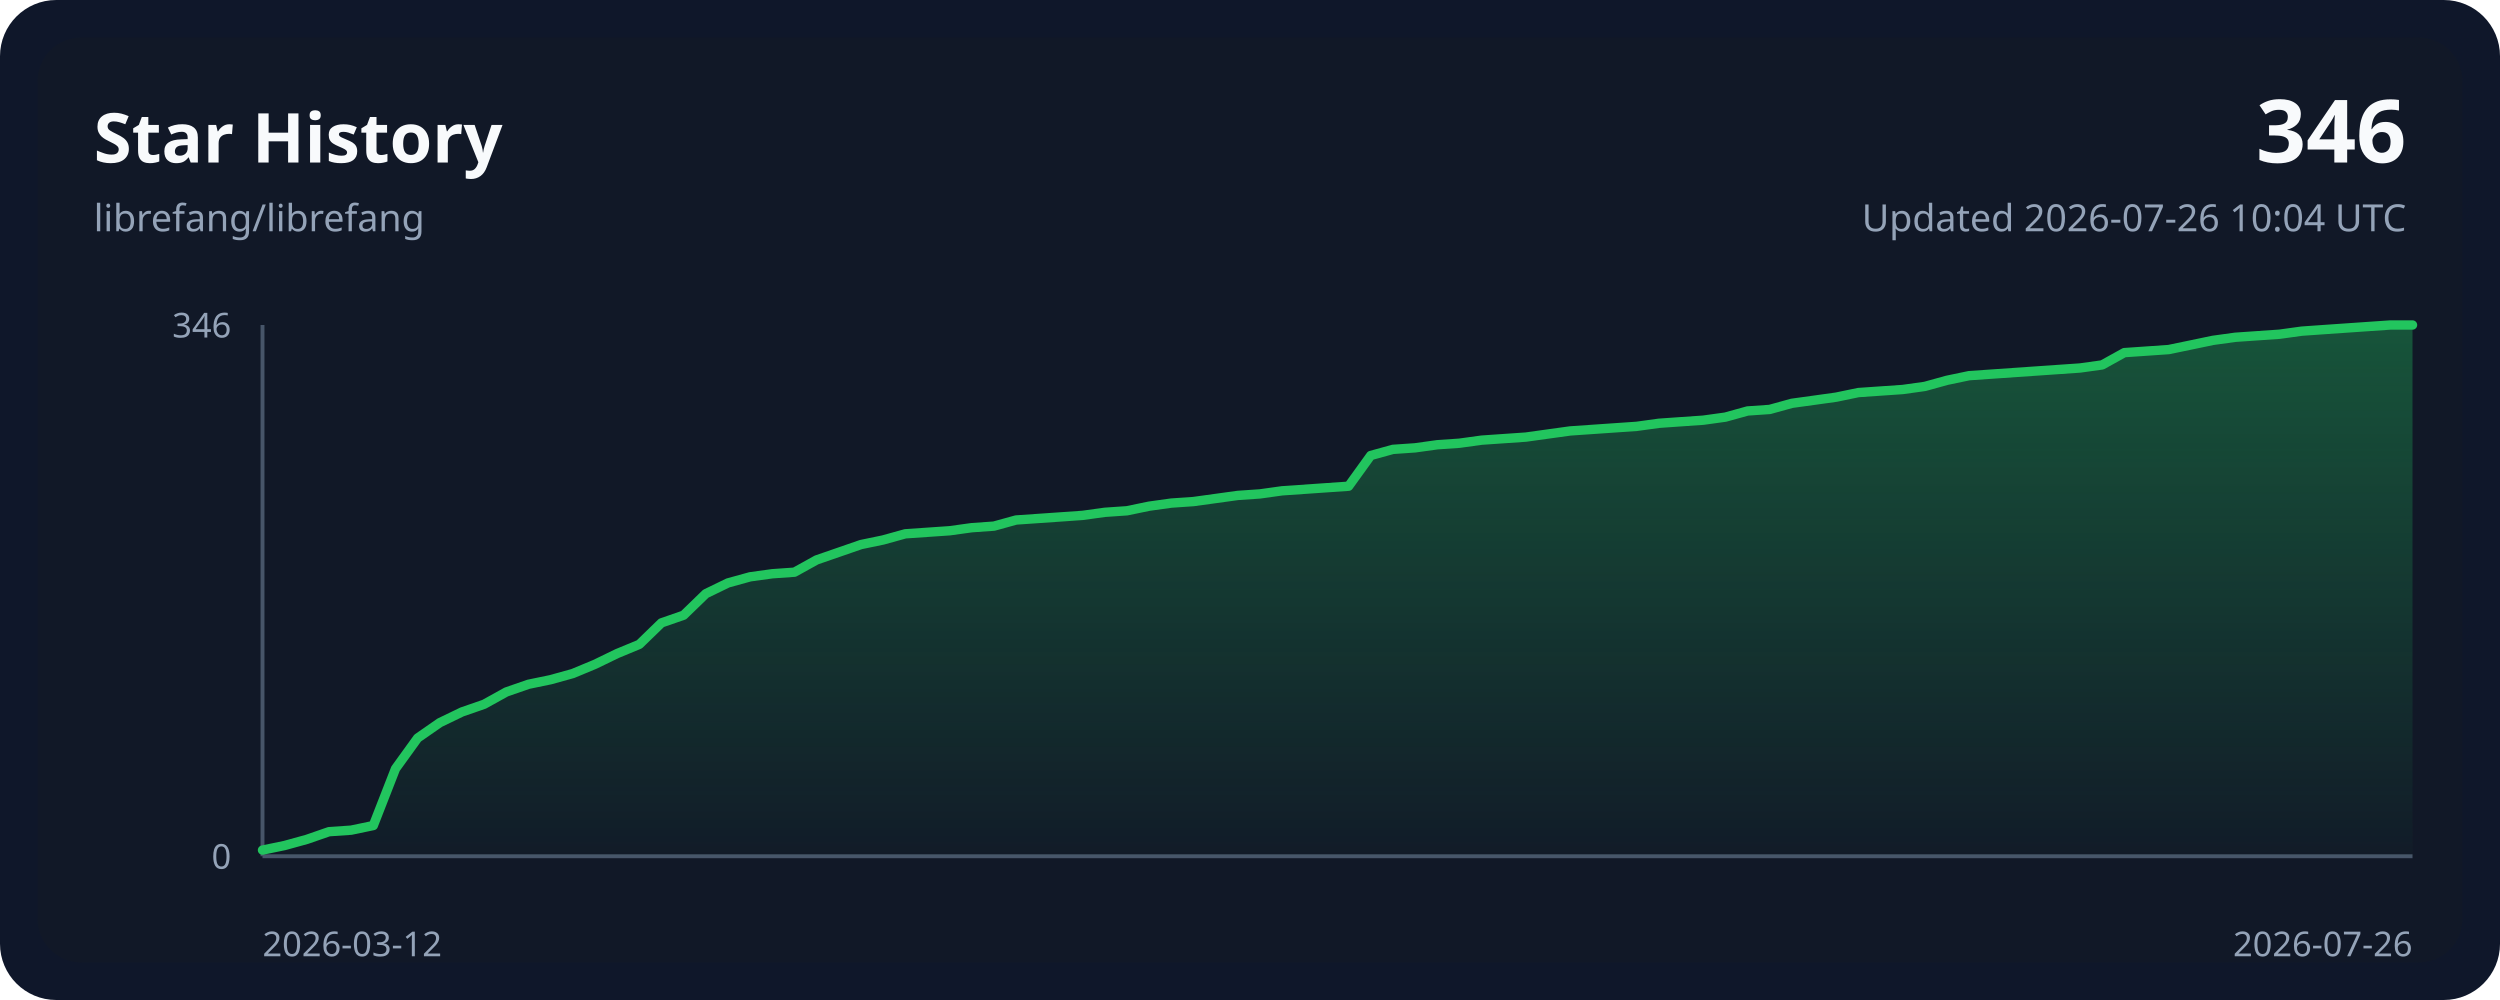
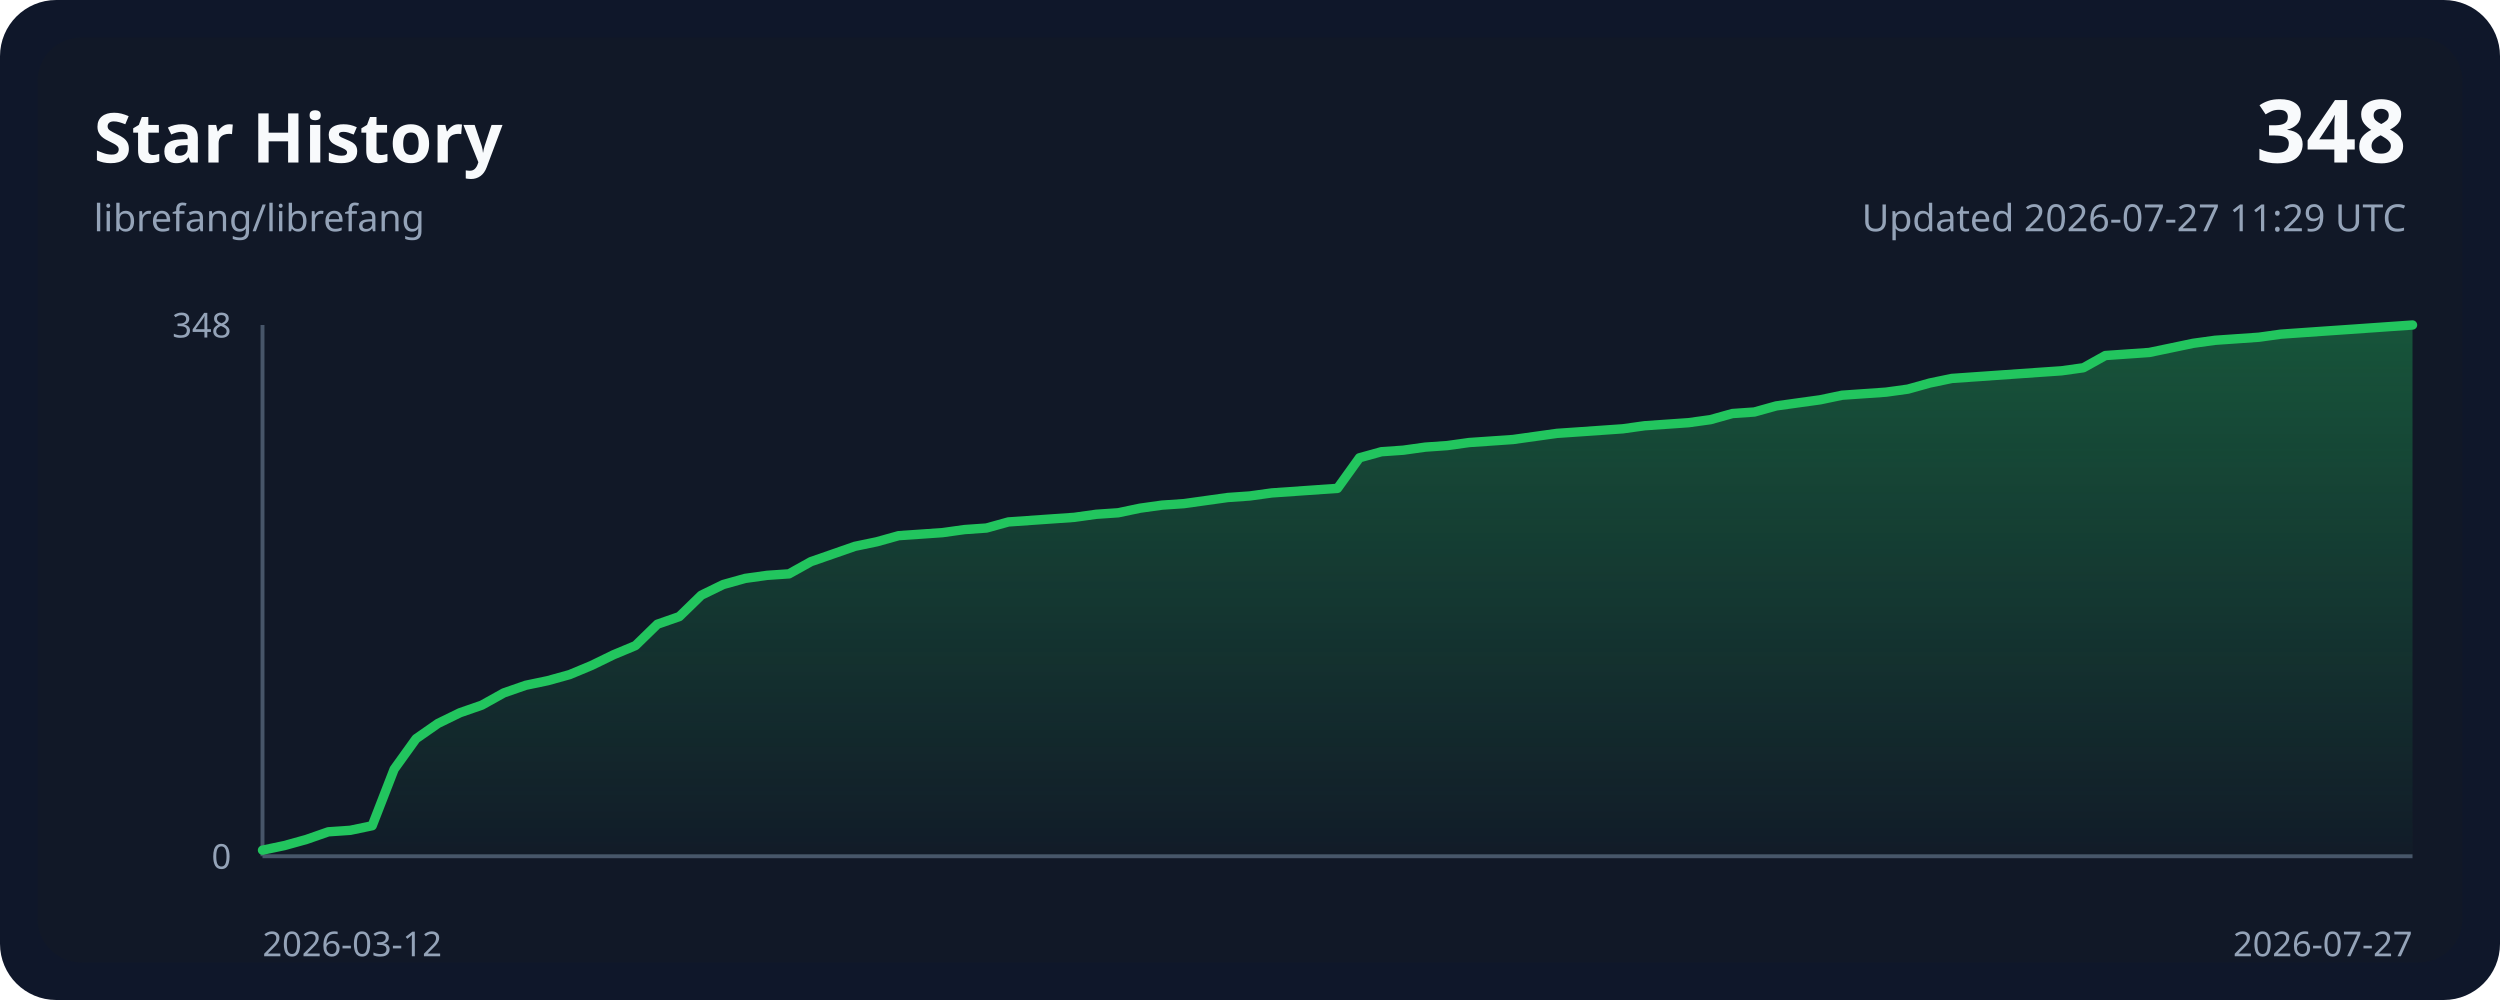
<svg xmlns="http://www.w3.org/2000/svg" width="800" height="320" viewBox="0 0 800 320" role="img">
  <style>
    .bg { fill: #0f172a; }
    .panel { fill: #111827; }
    .grid { stroke: #243244; stroke-width: 1; }
    .axis { stroke: #475569; stroke-width: 1.25; }
    .line { fill: none; stroke: #22c55e; stroke-width: 3; stroke-linecap: round; stroke-linejoin: round; }
    .area { fill: url(#areaGradient); }
    .title { font: 700 22px ui-sans-serif, system-ui, sans-serif; fill: #f8fafc; }
    .subtitle { font: 400 12px ui-sans-serif, system-ui, sans-serif; fill: #94a3b8; }
    .axis-label { font: 400 11px ui-sans-serif, system-ui, sans-serif; fill: #94a3b8; }
    .value { font: 700 28px ui-sans-serif, system-ui, sans-serif; fill: #f8fafc; }
  </style>
  <defs>
    <linearGradient id="areaGradient" x1="0" x2="0" y1="0" y2="1">
      <stop offset="0%" stop-color="#22c55e" stop-opacity="0.35" />
      <stop offset="100%" stop-color="#22c55e" stop-opacity="0.02" />
    </linearGradient>
  </defs>
  <rect width="800" height="320" rx="18" class="bg" />
  <rect x="12" y="12" width="776" height="296" rx="14" class="panel" />
  <text x="30" y="52" class="title">Star History</text>
  <text x="30" y="74" class="subtitle">librefang/librefang</text>
-   <text x="770" y="52" class="value" text-anchor="end">346</text>
-   <text x="770" y="74" class="subtitle" text-anchor="end">Updated 2026-07-26 10:04 UTC</text>
+   <text x="770" y="52" class="value" text-anchor="end">348</text>
+   <text x="770" y="74" class="subtitle" text-anchor="end">Updated 2026-07-27 11:29 UTC</text>
  <line x1="84" y1="274.00" x2="772.00" y2="274.00" class="axis" />
  <line x1="84" y1="104.00" x2="84" y2="274.00" class="axis" />
-   <path d="M 84.00,274.00 L 84.00,272.03 L 91.09,270.56 L 98.19,268.60 L 105.28,266.14 L 112.37,265.65 L 119.46,264.17 L 126.56,245.99 L 133.65,236.17 L 140.74,231.25 L 147.84,227.82 L 154.93,225.36 L 162.02,221.43 L 169.11,218.97 L 176.21,217.50 L 183.30,215.53 L 190.39,212.58 L 197.48,209.14 L 204.58,206.20 L 211.67,199.32 L 218.76,196.86 L 225.86,189.98 L 232.95,186.54 L 240.04,184.58 L 247.13,183.60 L 254.23,183.10 L 261.32,179.17 L 268.41,176.72 L 275.51,174.26 L 282.60,172.79 L 289.69,170.82 L 296.78,170.33 L 303.88,169.84 L 310.97,168.86 L 318.06,168.36 L 325.15,166.40 L 332.25,165.91 L 339.34,165.42 L 346.43,164.92 L 353.53,163.94 L 360.62,163.45 L 367.71,161.98 L 374.80,160.99 L 381.90,160.50 L 388.99,159.52 L 396.08,158.54 L 403.18,158.05 L 410.27,157.06 L 417.36,156.57 L 424.45,156.08 L 431.55,155.59 L 438.64,145.76 L 445.73,143.80 L 452.82,143.31 L 459.92,142.32 L 467.01,141.83 L 474.10,140.85 L 481.20,140.36 L 488.29,139.87 L 495.38,138.88 L 502.47,137.90 L 509.57,137.41 L 516.66,136.92 L 523.75,136.43 L 530.85,135.45 L 537.94,134.95 L 545.03,134.46 L 552.12,133.48 L 559.22,131.51 L 566.31,131.02 L 573.40,129.06 L 580.49,128.08 L 587.59,127.09 L 594.68,125.62 L 601.77,125.13 L 608.87,124.64 L 615.96,123.65 L 623.05,121.69 L 630.14,120.21 L 637.24,119.72 L 644.33,119.23 L 651.42,118.74 L 658.52,118.25 L 665.61,117.76 L 672.70,116.77 L 679.79,112.84 L 686.89,112.35 L 693.98,111.86 L 701.07,110.39 L 708.16,108.91 L 715.26,107.93 L 722.35,107.44 L 729.44,106.95 L 736.54,105.97 L 743.63,105.47 L 750.72,104.98 L 757.81,104.49 L 764.91,104.00 L 772.00,104.00 L 772.00,274.00 Z" class="area" />
-   <polyline points="84.00,272.03 91.09,270.56 98.19,268.60 105.28,266.14 112.37,265.65 119.46,264.17 126.56,245.99 133.65,236.17 140.74,231.25 147.84,227.82 154.93,225.36 162.02,221.43 169.11,218.97 176.21,217.50 183.30,215.53 190.39,212.58 197.48,209.14 204.58,206.20 211.67,199.32 218.76,196.86 225.86,189.98 232.95,186.54 240.04,184.58 247.13,183.60 254.23,183.10 261.32,179.17 268.41,176.72 275.51,174.26 282.60,172.79 289.69,170.82 296.78,170.33 303.88,169.84 310.97,168.86 318.06,168.36 325.15,166.40 332.25,165.91 339.34,165.42 346.43,164.92 353.53,163.94 360.62,163.45 367.71,161.98 374.80,160.99 381.90,160.50 388.99,159.52 396.08,158.54 403.18,158.05 410.27,157.06 417.36,156.57 424.45,156.08 431.55,155.59 438.64,145.76 445.73,143.80 452.82,143.31 459.92,142.32 467.01,141.83 474.10,140.85 481.20,140.36 488.29,139.87 495.38,138.88 502.47,137.90 509.57,137.41 516.66,136.92 523.75,136.43 530.85,135.45 537.94,134.95 545.03,134.46 552.12,133.48 559.22,131.51 566.31,131.02 573.40,129.06 580.49,128.08 587.59,127.09 594.68,125.62 601.77,125.13 608.87,124.64 615.96,123.65 623.05,121.69 630.14,120.21 637.24,119.72 644.33,119.23 651.42,118.74 658.52,118.25 665.61,117.76 672.70,116.77 679.79,112.84 686.89,112.35 693.98,111.86 701.07,110.39 708.16,108.91 715.26,107.93 722.35,107.44 729.44,106.95 736.54,105.97 743.63,105.47 750.72,104.98 757.81,104.49 764.91,104.00 772.00,104.00" class="line" />
+   <path d="M 84.00,274.00 L 84.00,272.05 L 91.02,270.58 L 98.04,268.63 L 105.06,266.18 L 112.08,265.70 L 119.10,264.23 L 126.12,246.16 L 133.14,236.39 L 140.16,231.50 L 147.18,228.08 L 154.20,225.64 L 161.22,221.73 L 168.24,219.29 L 175.27,217.82 L 182.29,215.87 L 189.31,212.94 L 196.33,209.52 L 203.35,206.59 L 210.37,199.75 L 217.39,197.30 L 224.41,190.47 L 231.43,187.05 L 238.45,185.09 L 245.47,184.11 L 252.49,183.63 L 259.51,179.72 L 266.53,177.28 L 273.55,174.83 L 280.57,173.37 L 287.59,171.41 L 294.61,170.93 L 301.63,170.44 L 308.65,169.46 L 315.67,168.97 L 322.69,167.02 L 329.71,166.53 L 336.73,166.04 L 343.76,165.55 L 350.78,164.57 L 357.80,164.09 L 364.82,162.62 L 371.84,161.64 L 378.86,161.16 L 385.88,160.18 L 392.90,159.20 L 399.92,158.71 L 406.94,157.74 L 413.96,157.25 L 420.98,156.76 L 428.00,156.27 L 435.02,146.50 L 442.04,144.55 L 449.06,144.06 L 456.08,143.08 L 463.10,142.59 L 470.12,141.61 L 477.14,141.13 L 484.16,140.64 L 491.18,139.66 L 498.20,138.68 L 505.22,138.20 L 512.24,137.71 L 519.27,137.22 L 526.29,136.24 L 533.31,135.75 L 540.33,135.26 L 547.35,134.29 L 554.37,132.33 L 561.39,131.84 L 568.41,129.89 L 575.43,128.91 L 582.45,127.94 L 589.47,126.47 L 596.49,125.98 L 603.51,125.49 L 610.53,124.52 L 617.55,122.56 L 624.57,121.10 L 631.59,120.61 L 638.61,120.12 L 645.63,119.63 L 652.65,119.14 L 659.67,118.66 L 666.69,117.68 L 673.71,113.77 L 680.73,113.28 L 687.76,112.79 L 694.78,111.33 L 701.80,109.86 L 708.82,108.89 L 715.84,108.40 L 722.86,107.91 L 729.88,106.93 L 736.90,106.44 L 743.92,105.95 L 750.94,105.47 L 757.96,104.98 L 764.98,104.49 L 772.00,104.00 L 772.00,274.00 Z" class="area" />
+   <polyline points="84.00,272.05 91.02,270.58 98.04,268.63 105.06,266.18 112.08,265.70 119.10,264.23 126.12,246.16 133.14,236.39 140.16,231.50 147.18,228.08 154.20,225.64 161.22,221.73 168.24,219.29 175.27,217.82 182.29,215.87 189.31,212.94 196.33,209.52 203.35,206.59 210.37,199.75 217.39,197.30 224.41,190.47 231.43,187.05 238.45,185.09 245.47,184.11 252.49,183.63 259.51,179.72 266.53,177.28 273.55,174.83 280.57,173.37 287.59,171.41 294.61,170.93 301.63,170.44 308.65,169.46 315.67,168.97 322.69,167.02 329.71,166.53 336.73,166.04 343.76,165.55 350.78,164.57 357.80,164.09 364.82,162.62 371.84,161.64 378.86,161.16 385.88,160.18 392.90,159.20 399.92,158.71 406.94,157.74 413.96,157.25 420.98,156.76 428.00,156.27 435.02,146.50 442.04,144.55 449.06,144.06 456.08,143.08 463.10,142.59 470.12,141.61 477.14,141.13 484.16,140.64 491.18,139.66 498.20,138.68 505.22,138.20 512.24,137.71 519.27,137.22 526.29,136.24 533.31,135.75 540.33,135.26 547.35,134.29 554.37,132.33 561.39,131.84 568.41,129.89 575.43,128.91 582.45,127.94 589.47,126.47 596.49,125.98 603.51,125.49 610.53,124.52 617.55,122.56 624.57,121.10 631.59,120.61 638.61,120.12 645.63,119.63 652.65,119.14 659.67,118.66 666.69,117.68 673.71,113.77 680.73,113.28 687.76,112.79 694.78,111.33 701.80,109.86 708.82,108.89 715.84,108.40 722.86,107.91 729.88,106.93 736.90,106.44 743.92,105.95 750.94,105.47 757.96,104.98 764.98,104.49 772.00,104.00" class="line" />
  <text x="84" y="306" class="axis-label" text-anchor="start">2026-03-12</text>
-   <text x="772.00" y="306" class="axis-label" text-anchor="end">2026-07-26</text>
-   <text x="74" y="108.00" class="axis-label" text-anchor="end">346</text>
+   <text x="772.00" y="306" class="axis-label" text-anchor="end">2026-07-27</text>
+   <text x="74" y="108.00" class="axis-label" text-anchor="end">348</text>
  <text x="74" y="278.00" class="axis-label" text-anchor="end">0</text>
</svg>
